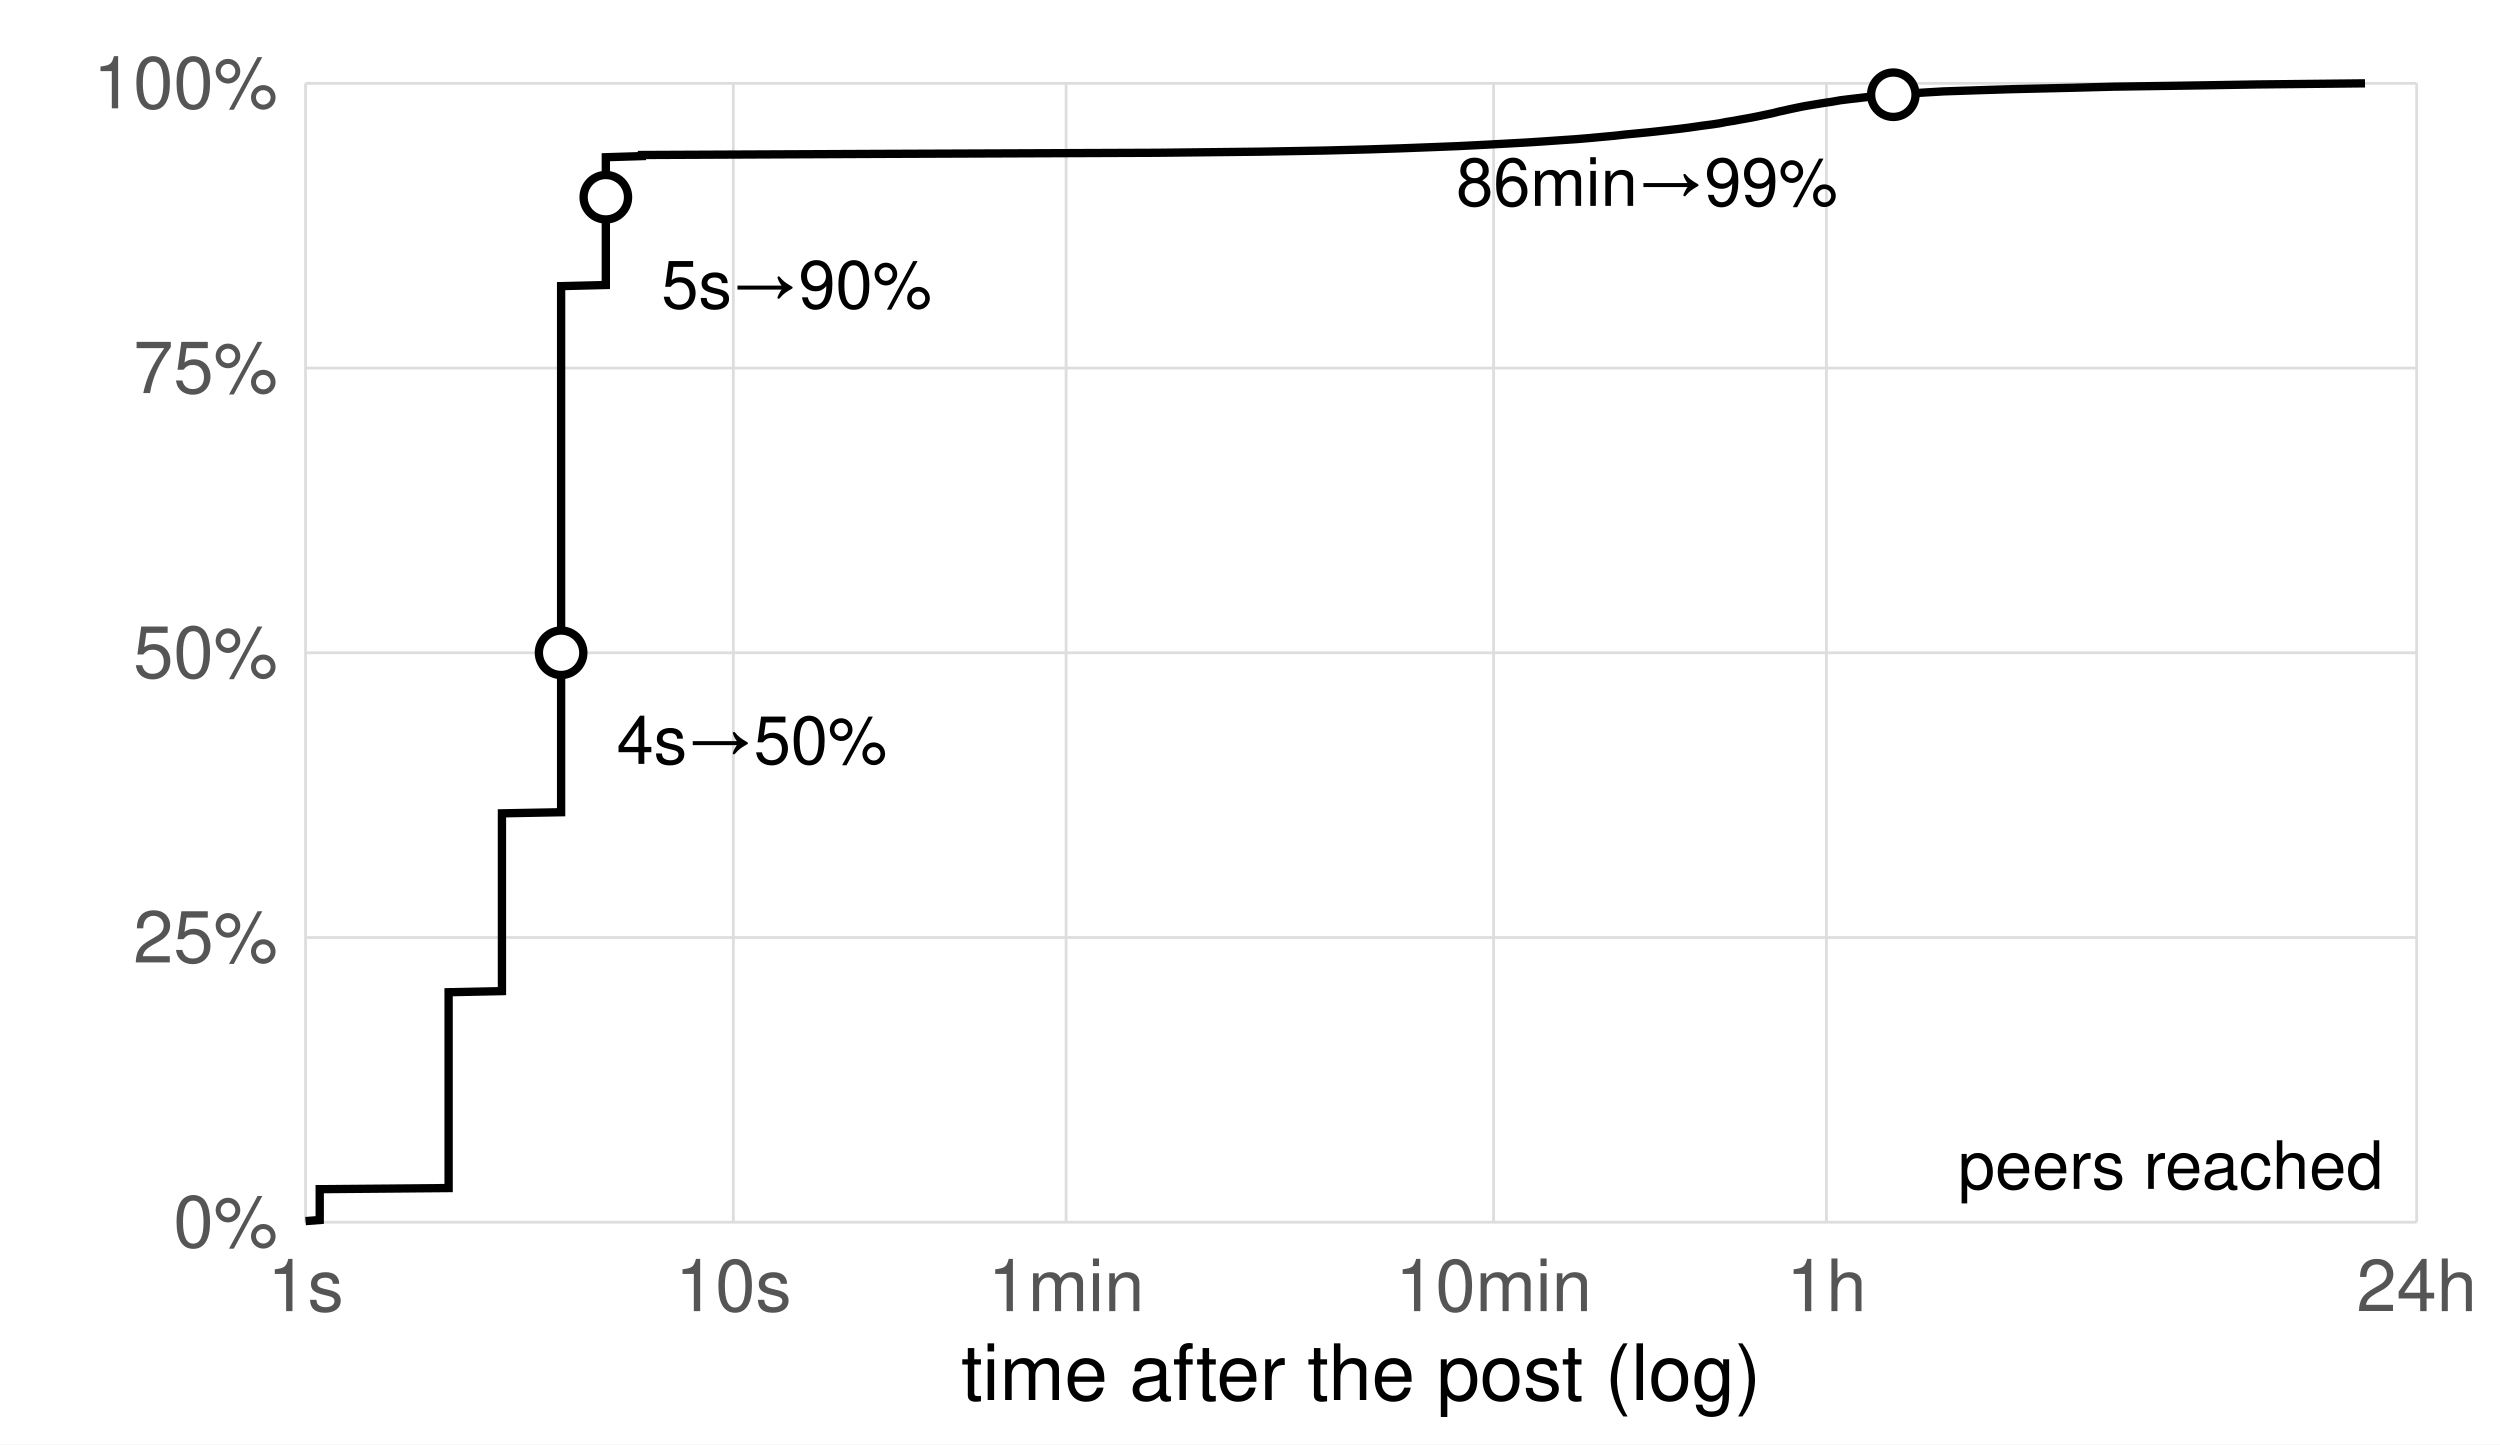
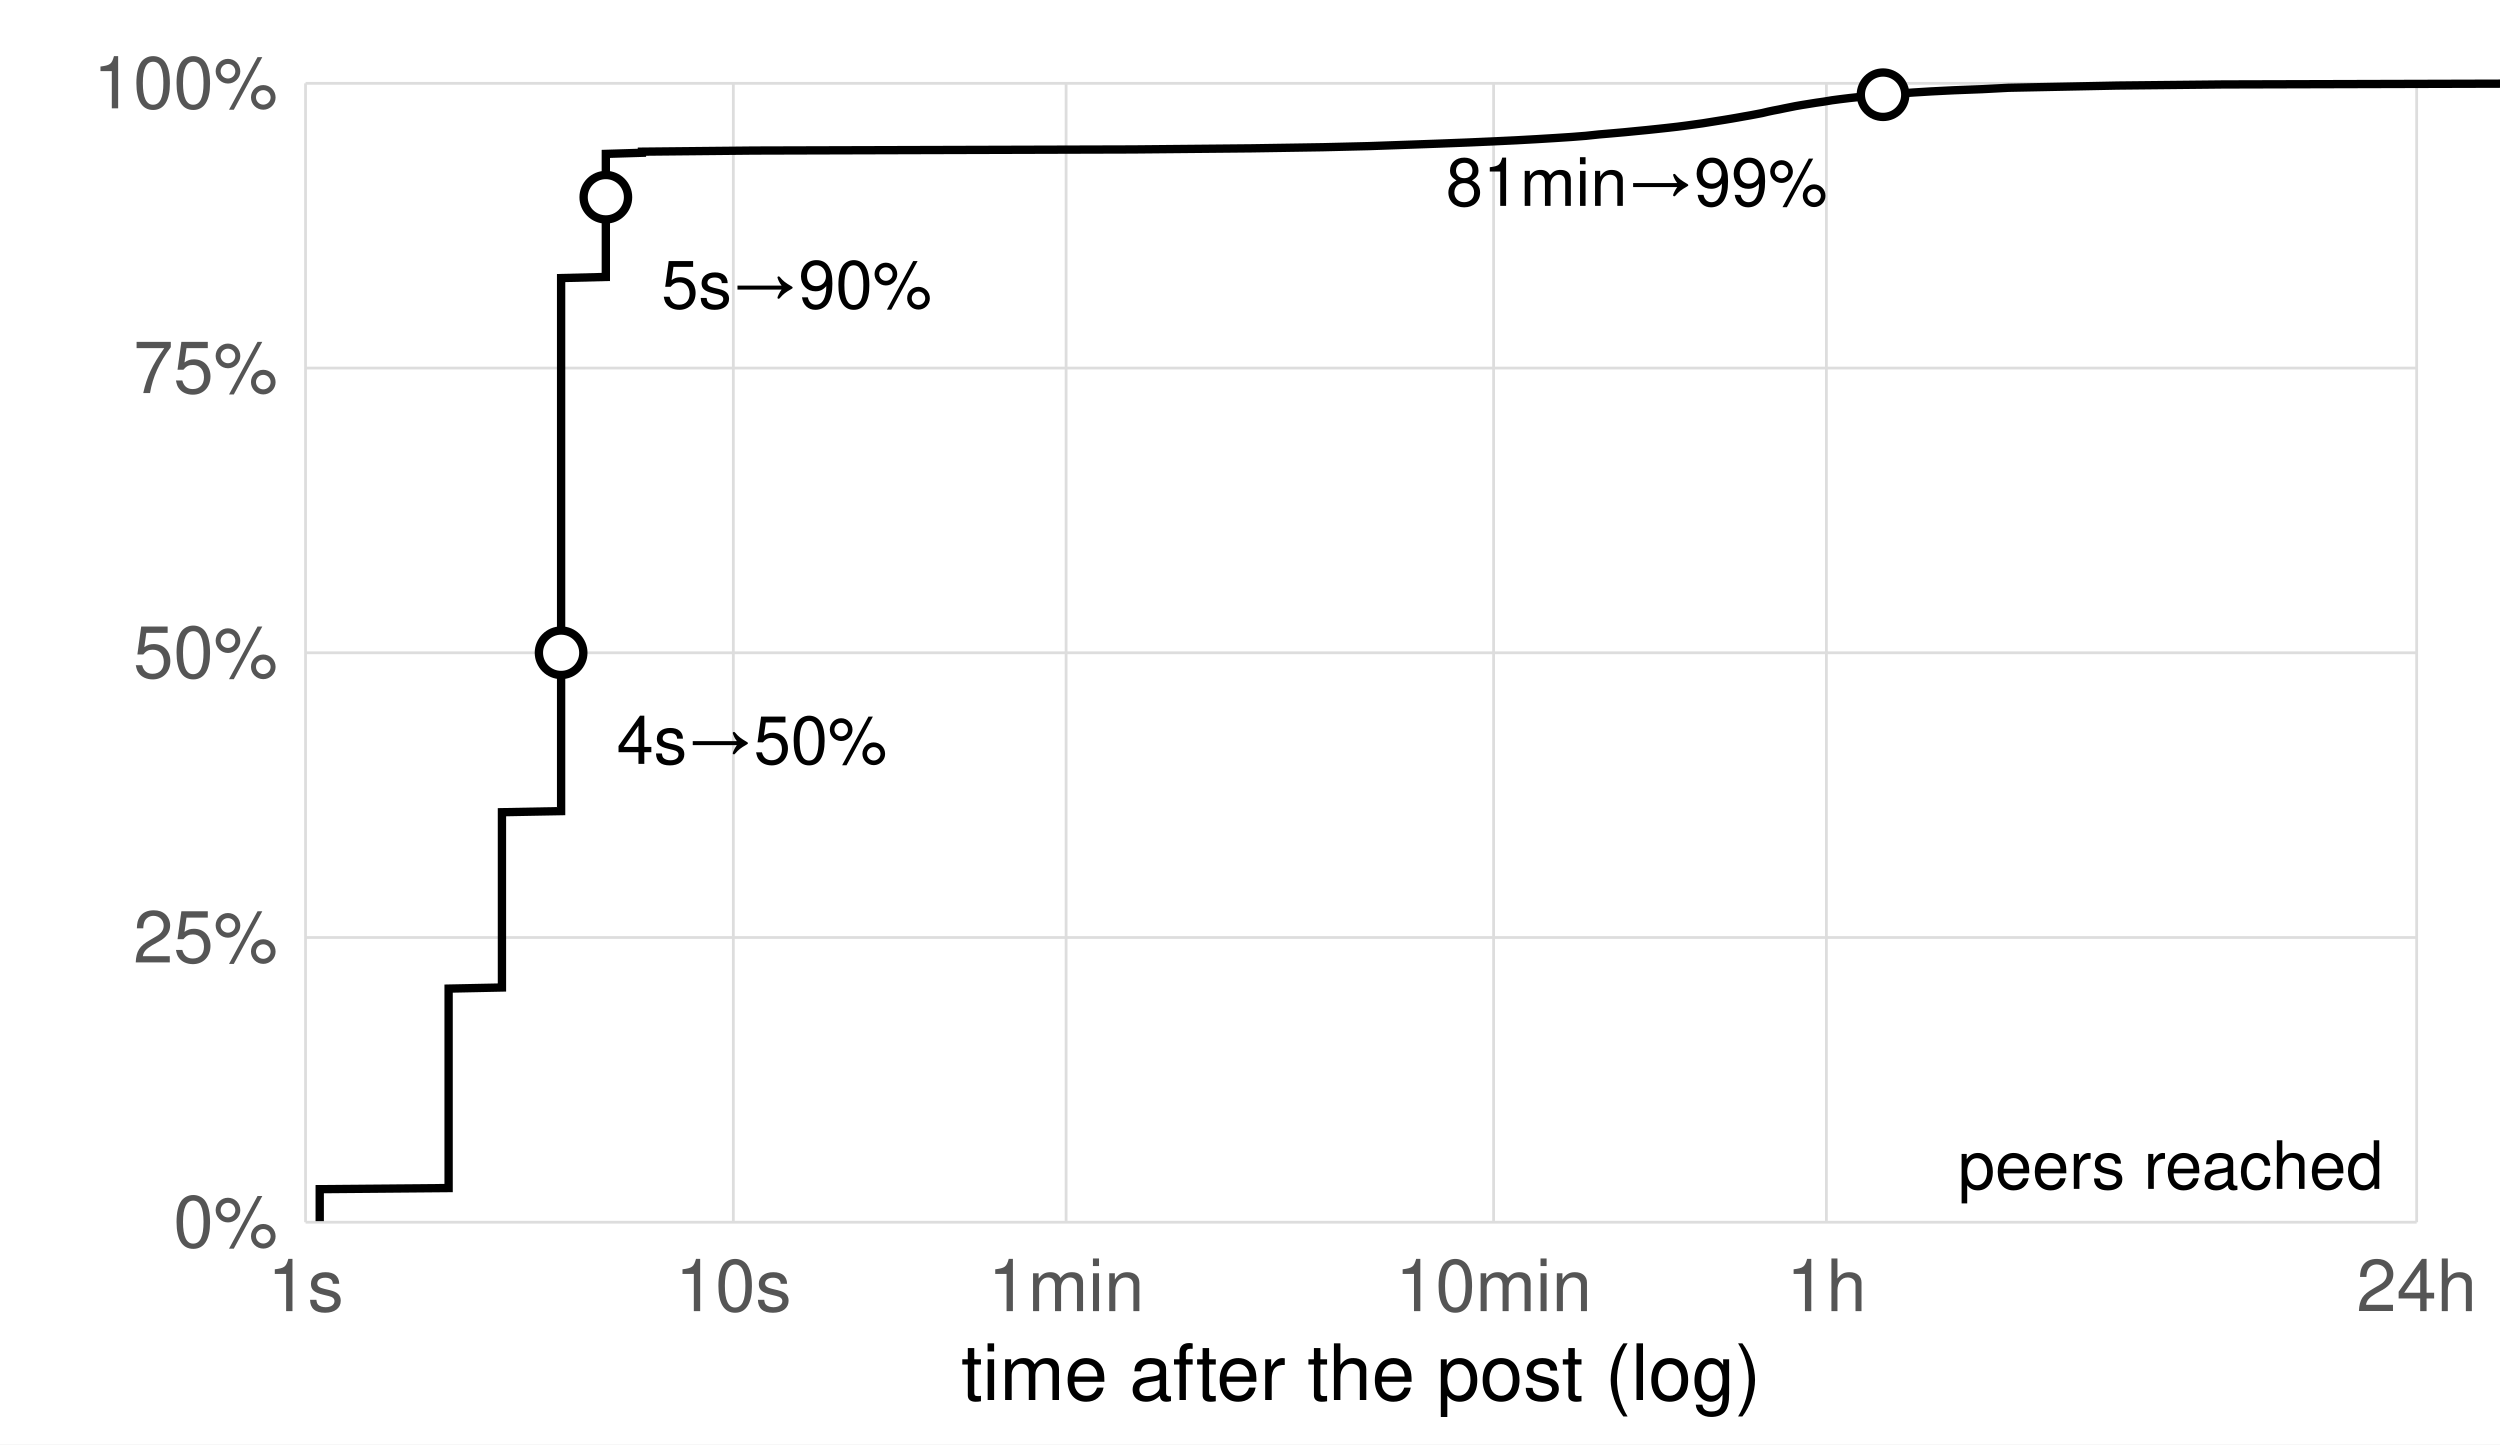
<svg xmlns="http://www.w3.org/2000/svg" width="900" height="520" viewBox="0 0 900 520">
  <rect width="900" height="520" fill="#ffffff" />
  <line x1="110" x2="870" y1="440.0" y2="440.0" stroke="#dddddd" />
  <text x="100.0" y="449.0" font-family="Helvetica, Arial, sans-serif" font-size="26" text-anchor="end" fill="#555555">0%</text>
  <line x1="110" x2="870" y1="337.5" y2="337.5" stroke="#dddddd" />
  <text x="100.0" y="346.5" font-family="Helvetica, Arial, sans-serif" font-size="26" text-anchor="end" fill="#555555">25%</text>
  <line x1="110" x2="870" y1="235.0" y2="235.0" stroke="#dddddd" />
  <text x="100.0" y="244.0" font-family="Helvetica, Arial, sans-serif" font-size="26" text-anchor="end" fill="#555555">50%</text>
  <line x1="110" x2="870" y1="132.5" y2="132.5" stroke="#dddddd" />
  <text x="100.0" y="141.5" font-family="Helvetica, Arial, sans-serif" font-size="26" text-anchor="end" fill="#555555">75%</text>
  <line x1="110" x2="870" y1="30.0" y2="30.0" stroke="#dddddd" />
  <text x="100.0" y="39.0" font-family="Helvetica, Arial, sans-serif" font-size="26" text-anchor="end" fill="#555555">100%</text>
  <line y1="30" y2="440" x1="110.0" x2="110.0" stroke="#dddddd" />
  <text x="110.0" y="472.0" font-family="Helvetica, Arial, sans-serif" font-size="26" text-anchor="middle" fill="#555555">1s</text>
  <line y1="30" y2="440" x1="264.0" x2="264.0" stroke="#dddddd" />
  <text x="264.0" y="472.0" font-family="Helvetica, Arial, sans-serif" font-size="26" text-anchor="middle" fill="#555555">10s</text>
  <line y1="30" y2="440" x1="383.8" x2="383.8" stroke="#dddddd" />
  <text x="383.8" y="472.0" font-family="Helvetica, Arial, sans-serif" font-size="26" text-anchor="middle" fill="#555555">1min</text>
  <line y1="30" y2="440" x1="537.7" x2="537.7" stroke="#dddddd" />
  <text x="537.7" y="472.0" font-family="Helvetica, Arial, sans-serif" font-size="26" text-anchor="middle" fill="#555555">10min</text>
  <line y1="30" y2="440" x1="657.5" x2="657.5" stroke="#dddddd" />
  <text x="657.5" y="472.0" font-family="Helvetica, Arial, sans-serif" font-size="26" text-anchor="middle" fill="#555555">1h</text>
  <line y1="30" y2="440" x1="870.0" x2="870.0" stroke="#dddddd" />
  <text x="870.0" y="472.0" font-family="Helvetica, Arial, sans-serif" font-size="26" text-anchor="middle" fill="#555555">24h</text>
  <text x="490.0" y="504.0" font-family="Helvetica, Arial, sans-serif" font-size="28" text-anchor="middle" fill="#000000">time after the post (log)</text>
  <text x="858.0" y="428.0" font-family="Helvetica, Arial, sans-serif" font-size="24" text-anchor="end" fill="#000000">peers reached</text>
-   <polyline fill="none" stroke="#000000" stroke-width="3" points="110.0,439.6 115.1,439.2 115.1,438.8 115.1,438.4 115.1,437.9 115.1,437.5 115.1,437.1 115.1,436.7 115.1,436.3 115.1,435.9 115.1,435.5 115.1,435.1 115.1,434.7 115.1,434.3 115.1,433.9 115.1,433.4 115.1,433.0 115.1,432.6 115.1,432.2 115.1,431.8 115.1,431.4 115.1,431.0 115.1,430.6 115.1,430.2 115.1,429.8 115.1,429.3 115.1,428.9 115.1,428.5 115.1,428.1 161.5,427.7 161.5,427.3 161.5,426.9 161.5,426.5 161.5,426.1 161.5,425.6 161.5,425.2 161.5,424.8 161.5,424.4 161.5,424.0 161.5,423.6 161.5,423.2 161.5,422.8 161.5,422.4 161.5,422.0 161.5,421.6 161.5,421.1 161.5,420.7 161.5,420.3 161.5,419.9 161.5,419.5 161.5,419.1 161.5,418.7 161.5,418.3 161.5,417.9 161.5,417.4 161.5,417.0 161.5,416.6 161.5,416.2 161.5,415.8 161.5,415.4 161.5,415.0 161.5,414.6 161.5,414.2 161.5,413.8 161.5,413.4 161.5,412.9 161.5,412.5 161.5,412.1 161.5,411.7 161.5,411.3 161.5,410.9 161.5,410.5 161.5,410.1 161.5,409.7 161.5,409.2 161.5,408.8 161.5,408.4 161.5,408.0 161.5,407.6 161.5,407.2 161.5,406.8 161.5,406.4 161.5,406.0 161.5,405.6 161.5,405.1 161.5,404.7 161.5,404.3 161.5,403.9 161.5,403.5 161.5,403.1 161.5,402.7 161.5,402.3 161.5,401.9 161.5,401.5 161.5,401.1 161.5,400.6 161.5,400.2 161.5,399.8 161.5,399.4 161.5,399.0 161.5,398.6 161.5,398.2 161.5,397.8 161.5,397.4 161.5,396.9 161.5,396.5 161.5,396.1 161.5,395.7 161.5,395.3 161.5,394.9 161.5,394.5 161.5,394.1 161.5,393.7 161.5,393.3 161.5,392.9 161.5,392.4 161.5,392.0 161.5,391.6 161.5,391.2 161.5,390.8 161.5,390.4 161.5,390.0 161.5,389.6 161.5,389.2 161.5,388.8 161.5,388.3 161.5,387.9 161.5,387.5 161.5,387.1 161.5,386.7 161.5,386.3 161.5,385.9 161.5,385.5 161.5,385.1 161.5,384.6 161.5,384.2 161.5,383.8 161.5,383.4 161.5,383.0 161.5,382.6 161.5,382.2 161.5,381.8 161.5,381.4 161.5,381.0 161.5,380.6 161.5,380.1 161.5,379.7 161.5,379.3 161.5,378.9 161.5,378.5 161.5,378.1 161.5,377.7 161.5,377.3 161.5,376.9 161.5,376.4 161.5,376.0 161.5,375.6 161.5,375.2 161.5,374.8 161.5,374.4 161.5,374.0 161.5,373.6 161.5,373.2 161.5,372.8 161.5,372.4 161.5,371.9 161.5,371.5 161.5,371.1 161.5,370.7 161.5,370.3 161.5,369.9 161.5,369.5 161.5,369.1 161.5,368.7 161.5,368.2 161.5,367.8 161.5,367.4 161.5,367.0 161.5,366.6 161.5,366.2 161.5,365.8 161.5,365.4 161.5,365.0 161.5,364.6 161.5,364.1 161.5,363.7 161.5,363.3 161.5,362.9 161.5,362.5 161.5,362.1 161.5,361.7 161.5,361.3 161.5,360.9 161.5,360.5 161.5,360.1 161.5,359.6 161.5,359.2 161.5,358.8 161.5,358.4 161.5,358.0 161.5,357.6 161.5,357.2 180.7,356.8 180.7,356.4 180.7,355.9 180.7,355.5 180.7,355.1 180.7,354.7 180.7,354.3 180.7,353.9 180.7,353.5 180.7,353.1 180.7,352.7 180.7,352.3 180.7,351.9 180.7,351.4 180.7,351.0 180.7,350.6 180.7,350.2 180.7,349.8 180.7,349.4 180.7,349.0 180.7,348.6 180.7,348.2 180.7,347.8 180.7,347.3 180.7,346.9 180.7,346.5 180.7,346.1 180.7,345.7 180.7,345.3 180.7,344.9 180.7,344.5 180.7,344.1 180.7,343.6 180.7,343.2 180.7,342.8 180.7,342.4 180.7,342.0 180.7,341.6 180.7,341.2 180.7,340.8 180.7,340.4 180.7,340.0 180.7,339.6 180.7,339.1 180.7,338.7 180.7,338.3 180.7,337.9 180.7,337.5 180.7,337.1 180.7,336.7 180.7,336.3 180.7,335.9 180.7,335.4 180.7,335.0 180.7,334.6 180.7,334.2 180.7,333.8 180.7,333.4 180.7,333.0 180.7,332.6 180.7,332.2 180.7,331.8 180.7,331.4 180.7,330.9 180.7,330.5 180.7,330.1 180.7,329.7 180.7,329.3 180.7,328.9 180.7,328.5 180.7,328.1 180.7,327.7 180.7,327.2 180.7,326.8 180.7,326.4 180.7,326.0 180.7,325.6 180.7,325.2 180.7,324.8 180.7,324.4 180.7,324.0 180.7,323.6 180.7,323.1 180.7,322.7 180.7,322.3 180.7,321.9 180.7,321.5 180.7,321.1 180.7,320.7 180.7,320.3 180.7,319.9 180.7,319.5 180.7,319.1 180.7,318.6 180.7,318.2 180.7,317.8 180.7,317.4 180.7,317.0 180.7,316.6 180.7,316.2 180.7,315.8 180.7,315.4 180.7,314.9 180.7,314.5 180.7,314.1 180.7,313.7 180.7,313.3 180.7,312.9 180.7,312.5 180.7,312.1 180.7,311.7 180.7,311.3 180.7,310.9 180.7,310.4 180.7,310.0 180.7,309.6 180.7,309.2 180.7,308.8 180.7,308.4 180.7,308.0 180.7,307.6 180.7,307.2 180.7,306.8 180.7,306.3 180.7,305.9 180.7,305.5 180.7,305.1 180.7,304.7 180.7,304.3 180.7,303.9 180.7,303.5 180.7,303.1 180.7,302.6 180.7,302.2 180.7,301.8 180.7,301.4 180.7,301.0 180.7,300.6 180.7,300.2 180.7,299.8 180.7,299.4 180.7,299.0 180.7,298.6 180.7,298.1 180.7,297.7 180.7,297.3 180.7,296.9 180.7,296.5 180.7,296.1 180.7,295.7 180.7,295.3 180.7,294.9 180.7,294.5 180.7,294.0 180.7,293.6 180.7,293.2 180.7,292.8 202.0,292.4 202.0,292.0 202.0,291.6 202.0,291.2 202.0,290.8 202.0,290.4 202.0,289.9 202.0,289.5 202.0,289.1 202.0,288.7 202.0,288.3 202.0,287.9 202.0,287.5 202.0,287.1 202.0,286.7 202.0,286.2 202.0,285.8 202.0,285.4 202.0,285.0 202.0,284.6 202.0,284.2 202.0,283.8 202.0,283.4 202.0,283.0 202.0,282.6 202.0,282.1 202.0,281.7 202.0,281.3 202.0,280.9 202.0,280.5 202.0,280.1 202.0,279.7 202.0,279.3 202.0,278.9 202.0,278.5 202.0,278.0 202.0,277.6 202.0,277.2 202.0,276.8 202.0,276.4 202.0,276.0 202.0,275.6 202.0,275.2 202.0,274.8 202.0,274.4 202.0,273.9 202.0,273.5 202.0,273.1 202.0,272.7 202.0,272.3 202.0,271.9 202.0,271.5 202.0,271.1 202.0,270.7 202.0,270.3 202.0,269.9 202.0,269.4 202.0,269.0 202.0,268.6 202.0,268.2 202.0,267.8 202.0,267.4 202.0,267.0 202.0,266.6 202.0,266.2 202.0,265.8 202.0,265.3 202.0,264.9 202.0,264.5 202.0,264.1 202.0,263.7 202.0,263.3 202.0,262.9 202.0,262.5 202.0,262.1 202.0,261.6 202.0,261.2 202.0,260.8 202.0,260.4 202.0,260.0 202.0,259.6 202.0,259.2 202.0,258.8 202.0,258.4 202.0,258.0 202.0,257.6 202.0,257.1 202.0,256.7 202.0,256.3 202.0,255.9 202.0,255.5 202.0,255.1 202.0,254.7 202.0,254.3 202.0,253.9 202.0,253.4 202.0,253.0 202.0,252.6 202.0,252.2 202.0,251.8 202.0,251.4 202.0,251.0 202.0,250.6 202.0,250.2 202.0,249.8 202.0,249.3 202.0,248.9 202.0,248.5 202.0,248.1 202.0,247.7 202.0,247.3 202.0,246.9 202.0,246.5 202.0,246.1 202.0,245.7 202.0,245.2 202.0,244.8 202.0,244.4 202.0,244.0 202.0,243.6 202.0,243.2 202.0,242.8 202.0,242.4 202.0,242.0 202.0,241.6 202.0,241.2 202.0,240.7 202.0,240.3 202.0,239.9 202.0,239.5 202.0,239.1 202.0,238.7 202.0,238.3 202.0,237.9 202.0,237.5 202.0,237.1 202.0,236.6 202.0,236.2 202.0,235.8 202.0,235.4 202.0,235.0 202.0,234.6 202.0,234.2 202.0,233.8 202.0,233.4 202.0,232.9 202.0,232.5 202.0,232.1 202.0,231.7 202.0,231.3 202.0,230.9 202.0,230.5 202.0,230.1 202.0,229.7 202.0,229.3 202.0,228.8 202.0,228.4 202.0,228.0 202.0,227.6 202.0,227.2 202.0,226.8 202.0,226.4 202.0,226.0 202.0,225.6 202.0,225.2 202.0,224.8 202.0,224.3 202.0,223.9 202.0,223.5 202.0,223.1 202.0,222.7 202.0,222.3 202.0,221.9 202.0,221.5 202.0,221.1 202.0,220.6 202.0,220.2 202.0,219.8 202.0,219.4 202.0,219.0 202.0,218.6 202.0,218.2 202.0,217.8 202.0,217.4 202.0,217.0 202.0,216.5 202.0,216.1 202.0,215.7 202.0,215.3 202.0,214.9 202.0,214.5 202.0,214.1 202.0,213.7 202.0,213.3 202.0,212.9 202.0,212.4 202.0,212.0 202.0,211.6 202.0,211.2 202.0,210.8 202.0,210.4 202.0,210.0 202.0,209.6 202.0,209.2 202.0,208.8 202.0,208.4 202.0,207.9 202.0,207.5 202.0,207.1 202.0,206.7 202.0,206.3 202.0,205.9 202.0,205.5 202.0,205.1 202.0,204.7 202.0,204.3 202.0,203.8 202.0,203.4 202.0,203.0 202.0,202.6 202.0,202.2 202.0,201.8 202.0,201.4 202.0,201.0 202.0,200.6 202.0,200.2 202.0,199.7 202.0,199.3 202.0,198.9 202.0,198.5 202.0,198.1 202.0,197.7 202.0,197.3 202.0,196.9 202.0,196.5 202.0,196.1 202.0,195.6 202.0,195.2 202.0,194.8 202.0,194.4 202.0,194.0 202.0,193.6 202.0,193.2 202.0,192.8 202.0,192.4 202.0,192.0 202.0,191.5 202.0,191.1 202.0,190.7 202.0,190.3 202.0,189.9 202.0,189.5 202.0,189.1 202.0,188.7 202.0,188.3 202.0,187.8 202.0,187.4 202.0,187.0 202.0,186.6 202.0,186.2 202.0,185.8 202.0,185.4 202.0,185.0 202.0,184.6 202.0,184.2 202.0,183.8 202.0,183.3 202.0,182.9 202.0,182.5 202.0,182.1 202.0,181.7 202.0,181.3 202.0,180.9 202.0,180.5 202.0,180.1 202.0,179.6 202.0,179.2 202.0,178.8 202.0,178.4 202.0,178.0 202.0,177.6 202.0,177.2 202.0,176.8 202.0,176.4 202.0,176.0 202.0,175.6 202.0,175.1 202.0,174.7 202.0,174.3 202.0,173.9 202.0,173.5 202.0,173.1 202.0,172.7 202.0,172.3 202.0,171.9 202.0,171.4 202.0,171.0 202.0,170.6 202.0,170.2 202.0,169.8 202.0,169.4 202.0,169.0 202.0,168.6 202.0,168.2 202.0,167.8 202.0,167.3 202.0,166.9 202.0,166.5 202.0,166.1 202.0,165.7 202.0,165.3 202.0,164.9 202.0,164.5 202.0,164.1 202.0,163.7 202.0,163.2 202.0,162.8 202.0,162.4 202.0,162.0 202.0,161.6 202.0,161.2 202.0,160.8 202.0,160.4 202.0,160.0 202.0,159.6 202.0,159.1 202.0,158.7 202.0,158.3 202.0,157.9 202.0,157.5 202.0,157.1 202.0,156.7 202.0,156.3 202.0,155.9 202.0,155.5 202.0,155.1 202.0,154.6 202.0,154.2 202.0,153.8 202.0,153.4 202.0,153.0 202.0,152.6 202.0,152.2 202.0,151.8 202.0,151.4 202.0,150.9 202.0,150.5 202.0,150.1 202.0,149.7 202.0,149.3 202.0,148.9 202.0,148.5 202.0,148.1 202.0,147.7 202.0,147.3 202.0,146.9 202.0,146.4 202.0,146.0 202.0,145.6 202.0,145.2 202.0,144.8 202.0,144.4 202.0,144.0 202.0,143.6 202.0,143.2 202.0,142.8 202.0,142.3 202.0,141.9 202.0,141.5 202.0,141.1 202.0,140.7 202.0,140.3 202.0,139.9 202.0,139.5 202.0,139.1 202.0,138.6 202.0,138.2 202.0,137.8 202.0,137.4 202.0,137.0 202.0,136.6 202.0,136.2 202.0,135.8 202.0,135.4 202.0,135.0 202.0,134.6 202.0,134.1 202.0,133.7 202.0,133.3 202.0,132.9 202.0,132.5 202.0,132.1 202.0,131.7 202.0,131.3 202.0,130.9 202.0,130.4 202.0,130.0 202.0,129.6 202.0,129.2 202.0,128.8 202.0,128.4 202.0,128.0 202.0,127.6 202.0,127.2 202.0,126.8 202.0,126.4 202.0,125.9 202.0,125.5 202.0,125.1 202.0,124.7 202.0,124.3 202.0,123.9 202.0,123.5 202.0,123.1 202.0,122.7 202.0,122.2 202.0,121.8 202.0,121.4 202.0,121.0 202.0,120.6 202.0,120.2 202.0,119.8 202.0,119.4 202.0,119.0 202.0,118.6 202.0,118.1 202.0,117.7 202.0,117.3 202.0,116.9 202.0,116.5 202.0,116.1 202.0,115.7 202.0,115.3 202.0,114.9 202.0,114.5 202.0,114.1 202.0,113.6 202.0,113.2 202.0,112.8 202.0,112.4 202.0,112.0 202.0,111.6 202.0,111.2 202.0,110.8 202.0,110.4 202.0,109.9 202.0,109.5 202.0,109.1 202.0,108.7 202.0,108.3 202.0,107.9 202.0,107.5 202.0,107.1 202.0,106.7 202.0,106.3 202.0,105.9 202.0,105.4 202.0,105.0 202.0,104.6 202.0,104.2 202.0,103.8 202.0,103.4 202.0,103.0 218.1,102.6 218.1,102.2 218.1,101.8 218.1,101.3 218.1,100.9 218.1,100.5 218.1,100.1 218.1,99.7 218.1,99.3 218.1,98.9 218.1,98.5 218.1,98.1 218.1,97.7 218.1,97.2 218.1,96.8 218.1,96.4 218.1,96.0 218.1,95.6 218.1,95.2 218.1,94.8 218.1,94.4 218.1,94.0 218.1,93.6 218.1,93.1 218.1,92.7 218.1,92.3 218.1,91.9 218.1,91.5 218.1,91.1 218.1,90.7 218.1,90.3 218.1,89.9 218.1,89.4 218.1,89.0 218.1,88.6 218.1,88.2 218.1,87.8 218.1,87.4 218.1,87.0 218.1,86.6 218.1,86.2 218.1,85.8 218.1,85.4 218.1,84.9 218.1,84.5 218.1,84.1 218.1,83.7 218.1,83.3 218.1,82.9 218.1,82.5 218.1,82.1 218.1,81.7 218.1,81.2 218.1,80.8 218.1,80.4 218.1,80.0 218.1,79.6 218.1,79.2 218.1,78.8 218.1,78.4 218.1,78.0 218.1,77.6 218.1,77.1 218.1,76.7 218.1,76.3 218.1,75.9 218.1,75.5 218.1,75.1 218.1,74.7 218.1,74.3 218.1,73.9 218.1,73.5 218.1,73.1 218.1,72.6 218.1,72.2 218.1,71.8 218.1,71.4 218.1,71.0 218.1,70.6 218.1,70.2 218.1,69.8 218.1,69.4 218.1,68.9 218.1,68.5 218.1,68.1 218.1,67.7 218.1,67.3 218.1,66.9 218.1,66.5 218.1,66.1 218.1,65.7 218.1,65.3 218.1,64.8 218.1,64.4 218.1,64.0 218.1,63.6 218.1,63.2 218.1,62.8 218.1,62.4 218.1,62.0 218.1,61.6 218.1,61.2 218.1,60.8 218.1,60.3 218.1,59.9 218.1,59.5 218.1,59.1 218.1,58.7 218.1,58.3 218.1,57.9 218.1,57.5 218.1,57.1 218.1,56.6 231.1,56.2 231.1,55.8 316.6,55.4 416.5,55.0 453.8,54.6 476.7,54.2 492.1,53.8 504.3,53.4 514.8,53.0 525.0,52.6 534.9,52.1 542.3,51.7 549.6,51.3 555.8,50.9 561.5,50.5 567.4,50.1 572.2,49.7 576.5,49.3 580.9,48.9 585.3,48.4 589.6,48.0 593.7,47.6 597.4,47.2 600.9,46.8 604.4,46.4 607.6,46.0 610.4,45.6 613.2,45.2 616.3,44.8 619.0,44.4 621.5,43.9 624.1,43.5 626.2,43.1 628.5,42.7 630.7,42.3 632.7,41.9 634.6,41.5 636.5,41.1 638.4,40.7 640.3,40.2 642.2,39.8 643.9,39.4 645.8,39.0 647.7,38.6 649.7,38.2 652.1,37.8 654.5,37.4 657.0,37.0 659.7,36.6 662.5,36.1 665.7,35.7 669.2,35.3 672.5,34.9 676.6,34.5 681.6,34.1 686.9,33.7 692.9,33.3 699.7,32.9 711.7,32.5 724.4,32.1 745.9,31.6 760.9,31.2 788.5,30.8 812.6,30.4 851.4,30.0 851.4,30.0" />
+   <polyline fill="none" stroke="#000000" stroke-width="3" points="115.1,439.6 115.1,439.2 115.1,438.8 115.1,438.4 115.1,437.9 115.1,437.5 115.1,437.1 115.1,436.7 115.1,436.3 115.1,435.9 115.1,435.5 115.1,435.1 115.1,434.7 115.1,434.3 115.1,433.9 115.1,433.4 115.1,433.0 115.1,432.6 115.1,432.2 115.1,431.8 115.1,431.4 115.1,431.0 115.1,430.6 115.1,430.2 115.1,429.8 115.1,429.3 115.1,428.9 115.1,428.5 115.1,428.1 161.5,427.7 161.5,427.3 161.5,426.9 161.5,426.5 161.5,426.1 161.5,425.6 161.5,425.2 161.5,424.8 161.5,424.4 161.5,424.0 161.5,423.6 161.5,423.2 161.5,422.8 161.5,422.4 161.5,422.0 161.5,421.6 161.5,421.1 161.5,420.7 161.5,420.3 161.5,419.9 161.5,419.5 161.5,419.1 161.5,418.7 161.5,418.3 161.5,417.9 161.5,417.4 161.5,417.0 161.5,416.6 161.5,416.2 161.5,415.8 161.5,415.4 161.5,415.0 161.5,414.6 161.5,414.2 161.5,413.8 161.5,413.4 161.5,412.9 161.5,412.5 161.5,412.1 161.5,411.7 161.5,411.3 161.5,410.9 161.5,410.5 161.5,410.1 161.5,409.7 161.5,409.2 161.5,408.8 161.5,408.4 161.5,408.0 161.5,407.6 161.5,407.2 161.5,406.8 161.5,406.4 161.5,406.0 161.5,405.6 161.5,405.1 161.5,404.7 161.5,404.3 161.5,403.9 161.5,403.5 161.5,403.1 161.5,402.7 161.5,402.3 161.5,401.9 161.5,401.5 161.5,401.1 161.5,400.6 161.5,400.2 161.5,399.8 161.5,399.4 161.5,399.0 161.5,398.6 161.5,398.2 161.5,397.8 161.5,397.4 161.5,396.9 161.5,396.5 161.5,396.1 161.5,395.7 161.5,395.3 161.5,394.9 161.5,394.5 161.5,394.1 161.5,393.7 161.5,393.3 161.5,392.9 161.5,392.4 161.5,392.0 161.5,391.6 161.5,391.2 161.5,390.8 161.5,390.4 161.5,390.0 161.5,389.6 161.5,389.2 161.5,388.8 161.5,388.3 161.5,387.9 161.5,387.5 161.5,387.1 161.5,386.7 161.5,386.3 161.5,385.9 161.5,385.5 161.5,385.1 161.5,384.6 161.5,384.2 161.5,383.8 161.5,383.4 161.5,383.0 161.5,382.6 161.5,382.2 161.5,381.8 161.5,381.4 161.5,381.0 161.5,380.6 161.5,380.1 161.5,379.7 161.5,379.3 161.5,378.9 161.5,378.5 161.5,378.1 161.5,377.7 161.5,377.3 161.5,376.9 161.5,376.4 161.5,376.0 161.5,375.6 161.5,375.2 161.5,374.8 161.5,374.4 161.5,374.0 161.5,373.6 161.5,373.2 161.5,372.8 161.5,372.4 161.5,371.9 161.5,371.5 161.5,371.1 161.5,370.7 161.5,370.3 161.5,369.9 161.5,369.5 161.5,369.1 161.5,368.7 161.5,368.2 161.5,367.8 161.5,367.4 161.5,367.0 161.5,366.6 161.5,366.2 161.5,365.8 161.5,365.4 161.5,365.0 161.5,364.6 161.5,364.1 161.5,363.7 161.5,363.3 161.5,362.9 161.5,362.5 161.5,362.1 161.5,361.7 161.5,361.3 161.5,360.9 161.5,360.5 161.5,360.1 161.5,359.6 161.5,359.2 161.5,358.8 161.5,358.4 161.5,358.0 161.5,357.6 161.5,357.2 161.5,356.8 161.5,356.4 161.5,355.9 180.7,355.5 180.7,355.1 180.7,354.7 180.7,354.3 180.7,353.9 180.7,353.5 180.7,353.1 180.7,352.7 180.7,352.3 180.7,351.9 180.7,351.4 180.7,351.0 180.7,350.6 180.7,350.2 180.7,349.8 180.7,349.4 180.7,349.0 180.7,348.6 180.7,348.2 180.7,347.8 180.7,347.3 180.7,346.9 180.7,346.5 180.7,346.1 180.7,345.7 180.7,345.3 180.7,344.9 180.7,344.5 180.7,344.1 180.7,343.6 180.7,343.2 180.7,342.8 180.7,342.4 180.7,342.0 180.7,341.6 180.7,341.2 180.7,340.8 180.7,340.4 180.7,340.0 180.7,339.6 180.7,339.1 180.7,338.7 180.7,338.3 180.7,337.9 180.7,337.5 180.7,337.1 180.7,336.7 180.7,336.3 180.7,335.9 180.7,335.4 180.7,335.0 180.7,334.6 180.7,334.2 180.7,333.8 180.7,333.4 180.7,333.0 180.7,332.6 180.7,332.2 180.7,331.8 180.7,331.4 180.7,330.9 180.7,330.5 180.7,330.1 180.7,329.7 180.7,329.3 180.7,328.9 180.7,328.5 180.7,328.1 180.7,327.7 180.7,327.2 180.7,326.8 180.7,326.4 180.7,326.0 180.7,325.6 180.7,325.2 180.7,324.8 180.7,324.4 180.7,324.0 180.7,323.6 180.7,323.1 180.7,322.7 180.7,322.3 180.7,321.9 180.7,321.5 180.7,321.1 180.7,320.7 180.7,320.3 180.7,319.9 180.7,319.5 180.7,319.1 180.7,318.6 180.7,318.2 180.7,317.8 180.7,317.4 180.7,317.0 180.7,316.6 180.7,316.2 180.7,315.8 180.7,315.4 180.7,314.9 180.7,314.5 180.7,314.1 180.7,313.7 180.7,313.3 180.7,312.9 180.7,312.5 180.7,312.1 180.7,311.7 180.7,311.3 180.7,310.9 180.7,310.4 180.7,310.0 180.7,309.6 180.7,309.2 180.7,308.8 180.7,308.4 180.7,308.0 180.7,307.6 180.7,307.2 180.7,306.8 180.7,306.3 180.7,305.9 180.7,305.5 180.7,305.1 180.7,304.7 180.7,304.3 180.7,303.9 180.7,303.5 180.7,303.1 180.7,302.6 180.7,302.2 180.7,301.8 180.7,301.4 180.7,301.0 180.7,300.6 180.7,300.2 180.7,299.8 180.7,299.4 180.7,299.0 180.7,298.6 180.7,298.1 180.7,297.7 180.7,297.3 180.7,296.9 180.7,296.5 180.7,296.1 180.7,295.7 180.7,295.3 180.7,294.9 180.7,294.5 180.7,294.0 180.7,293.6 180.7,293.2 180.7,292.8 180.7,292.4 202.0,292.0 202.0,291.6 202.0,291.2 202.0,290.8 202.0,290.4 202.0,289.9 202.0,289.5 202.0,289.1 202.0,288.7 202.0,288.3 202.0,287.9 202.0,287.5 202.0,287.1 202.0,286.7 202.0,286.2 202.0,285.8 202.0,285.4 202.0,285.0 202.0,284.6 202.0,284.2 202.0,283.8 202.0,283.4 202.0,283.0 202.0,282.6 202.0,282.1 202.0,281.7 202.0,281.3 202.0,280.9 202.0,280.5 202.0,280.1 202.0,279.7 202.0,279.3 202.0,278.9 202.0,278.5 202.0,278.0 202.0,277.6 202.0,277.2 202.0,276.8 202.0,276.4 202.0,276.0 202.0,275.6 202.0,275.2 202.0,274.8 202.0,274.4 202.0,273.9 202.0,273.5 202.0,273.1 202.0,272.7 202.0,272.3 202.0,271.9 202.0,271.5 202.0,271.1 202.0,270.7 202.0,270.3 202.0,269.9 202.0,269.4 202.0,269.0 202.0,268.6 202.0,268.2 202.0,267.8 202.0,267.4 202.0,267.0 202.0,266.6 202.0,266.2 202.0,265.8 202.0,265.3 202.0,264.9 202.0,264.5 202.0,264.1 202.0,263.7 202.0,263.3 202.0,262.9 202.0,262.5 202.0,262.1 202.0,261.6 202.0,261.2 202.0,260.8 202.0,260.4 202.0,260.0 202.0,259.6 202.0,259.2 202.0,258.8 202.0,258.4 202.0,258.0 202.0,257.6 202.0,257.1 202.0,256.7 202.0,256.3 202.0,255.9 202.0,255.5 202.0,255.1 202.0,254.7 202.0,254.3 202.0,253.9 202.0,253.4 202.0,253.0 202.0,252.6 202.0,252.2 202.0,251.8 202.0,251.4 202.0,251.0 202.0,250.6 202.0,250.2 202.0,249.8 202.0,249.3 202.0,248.9 202.0,248.5 202.0,248.1 202.0,247.7 202.0,247.3 202.0,246.9 202.0,246.5 202.0,246.1 202.0,245.7 202.0,245.2 202.0,244.8 202.0,244.4 202.0,244.0 202.0,243.6 202.0,243.2 202.0,242.8 202.0,242.4 202.0,242.0 202.0,241.6 202.0,241.2 202.0,240.7 202.0,240.3 202.0,239.9 202.0,239.5 202.0,239.1 202.0,238.7 202.0,238.3 202.0,237.9 202.0,237.5 202.0,237.1 202.0,236.6 202.0,236.2 202.0,235.8 202.0,235.4 202.0,235.0 202.0,234.6 202.0,234.2 202.0,233.8 202.0,233.4 202.0,232.9 202.0,232.5 202.0,232.1 202.0,231.7 202.0,231.3 202.0,230.9 202.0,230.5 202.0,230.1 202.0,229.7 202.0,229.3 202.0,228.8 202.0,228.4 202.0,228.0 202.0,227.6 202.0,227.2 202.0,226.8 202.0,226.4 202.0,226.0 202.0,225.6 202.0,225.2 202.0,224.8 202.0,224.3 202.0,223.9 202.0,223.5 202.0,223.1 202.0,222.7 202.0,222.3 202.0,221.9 202.0,221.5 202.0,221.1 202.0,220.6 202.0,220.2 202.0,219.8 202.0,219.4 202.0,219.0 202.0,218.6 202.0,218.2 202.0,217.8 202.0,217.4 202.0,217.0 202.0,216.5 202.0,216.1 202.0,215.7 202.0,215.3 202.0,214.9 202.0,214.5 202.0,214.1 202.0,213.7 202.0,213.3 202.0,212.9 202.0,212.4 202.0,212.0 202.0,211.6 202.0,211.2 202.0,210.8 202.0,210.4 202.0,210.0 202.0,209.6 202.0,209.2 202.0,208.8 202.0,208.4 202.0,207.9 202.0,207.5 202.0,207.1 202.0,206.7 202.0,206.3 202.0,205.9 202.0,205.5 202.0,205.1 202.0,204.7 202.0,204.3 202.0,203.8 202.0,203.4 202.0,203.0 202.0,202.6 202.0,202.2 202.0,201.8 202.0,201.4 202.0,201.0 202.0,200.6 202.0,200.2 202.0,199.7 202.0,199.3 202.0,198.9 202.0,198.5 202.0,198.1 202.0,197.7 202.0,197.3 202.0,196.9 202.0,196.5 202.0,196.1 202.0,195.6 202.0,195.2 202.0,194.8 202.0,194.4 202.0,194.0 202.0,193.6 202.0,193.2 202.0,192.8 202.0,192.4 202.0,192.0 202.0,191.5 202.0,191.1 202.0,190.7 202.0,190.3 202.0,189.9 202.0,189.5 202.0,189.1 202.0,188.7 202.0,188.3 202.0,187.8 202.0,187.4 202.0,187.0 202.0,186.6 202.0,186.2 202.0,185.8 202.0,185.4 202.0,185.0 202.0,184.6 202.0,184.2 202.0,183.8 202.0,183.3 202.0,182.9 202.0,182.5 202.0,182.1 202.0,181.7 202.0,181.3 202.0,180.9 202.0,180.5 202.0,180.1 202.0,179.6 202.0,179.2 202.0,178.8 202.0,178.4 202.0,178.0 202.0,177.6 202.0,177.2 202.0,176.8 202.0,176.4 202.0,176.0 202.0,175.6 202.0,175.1 202.0,174.7 202.0,174.3 202.0,173.9 202.0,173.5 202.0,173.1 202.0,172.7 202.0,172.3 202.0,171.9 202.0,171.4 202.0,171.0 202.0,170.6 202.0,170.2 202.0,169.8 202.0,169.4 202.0,169.0 202.0,168.6 202.0,168.2 202.0,167.8 202.0,167.3 202.0,166.9 202.0,166.5 202.0,166.1 202.0,165.7 202.0,165.3 202.0,164.9 202.0,164.5 202.0,164.1 202.0,163.7 202.0,163.2 202.0,162.8 202.0,162.4 202.0,162.0 202.0,161.6 202.0,161.2 202.0,160.8 202.0,160.4 202.0,160.0 202.0,159.6 202.0,159.1 202.0,158.7 202.0,158.3 202.0,157.9 202.0,157.5 202.0,157.1 202.0,156.7 202.0,156.3 202.0,155.9 202.0,155.5 202.0,155.1 202.0,154.6 202.0,154.2 202.0,153.8 202.0,153.4 202.0,153.0 202.0,152.6 202.0,152.2 202.0,151.8 202.0,151.4 202.0,150.9 202.0,150.5 202.0,150.1 202.0,149.7 202.0,149.3 202.0,148.9 202.0,148.5 202.0,148.1 202.0,147.7 202.0,147.3 202.0,146.9 202.0,146.4 202.0,146.0 202.0,145.6 202.0,145.2 202.0,144.8 202.0,144.4 202.0,144.0 202.0,143.6 202.0,143.2 202.0,142.8 202.0,142.3 202.0,141.9 202.0,141.5 202.0,141.1 202.0,140.7 202.0,140.3 202.0,139.9 202.0,139.5 202.0,139.1 202.0,138.6 202.0,138.2 202.0,137.8 202.0,137.4 202.0,137.0 202.0,136.6 202.0,136.2 202.0,135.8 202.0,135.4 202.0,135.0 202.0,134.6 202.0,134.1 202.0,133.7 202.0,133.3 202.0,132.9 202.0,132.5 202.0,132.1 202.0,131.7 202.0,131.3 202.0,130.9 202.0,130.4 202.0,130.0 202.0,129.6 202.0,129.2 202.0,128.8 202.0,128.4 202.0,128.0 202.0,127.6 202.0,127.2 202.0,126.8 202.0,126.4 202.0,125.9 202.0,125.5 202.0,125.1 202.0,124.7 202.0,124.3 202.0,123.9 202.0,123.5 202.0,123.1 202.0,122.7 202.0,122.2 202.0,121.8 202.0,121.4 202.0,121.0 202.0,120.6 202.0,120.2 202.0,119.8 202.0,119.4 202.0,119.0 202.0,118.6 202.0,118.1 202.0,117.7 202.0,117.3 202.0,116.9 202.0,116.5 202.0,116.1 202.0,115.7 202.0,115.3 202.0,114.9 202.0,114.5 202.0,114.1 202.0,113.6 202.0,113.2 202.0,112.8 202.0,112.4 202.0,112.0 202.0,111.6 202.0,111.2 202.0,110.8 202.0,110.4 202.0,109.9 202.0,109.5 202.0,109.1 202.0,108.7 202.0,108.3 202.0,107.9 202.0,107.5 202.0,107.1 202.0,106.7 202.0,106.3 202.0,105.9 202.0,105.4 202.0,105.0 202.0,104.6 202.0,104.2 202.0,103.8 202.0,103.4 202.0,103.0 202.0,102.6 202.0,102.2 202.0,101.8 202.0,101.3 202.0,100.9 202.0,100.5 202.0,100.1 218.1,99.7 218.1,99.3 218.1,98.9 218.1,98.5 218.1,98.1 218.1,97.7 218.1,97.2 218.1,96.8 218.1,96.4 218.1,96.0 218.1,95.6 218.1,95.2 218.1,94.8 218.1,94.4 218.1,94.0 218.1,93.6 218.1,93.1 218.1,92.7 218.1,92.3 218.1,91.9 218.1,91.5 218.1,91.1 218.1,90.7 218.1,90.3 218.1,89.9 218.1,89.4 218.1,89.0 218.1,88.6 218.1,88.2 218.1,87.8 218.1,87.4 218.1,87.0 218.1,86.6 218.1,86.2 218.1,85.8 218.1,85.4 218.1,84.9 218.1,84.5 218.1,84.1 218.1,83.7 218.1,83.3 218.1,82.9 218.1,82.5 218.1,82.1 218.1,81.7 218.1,81.2 218.1,80.8 218.1,80.4 218.1,80.0 218.1,79.6 218.1,79.2 218.1,78.8 218.1,78.4 218.1,78.0 218.1,77.6 218.1,77.1 218.1,76.7 218.1,76.3 218.1,75.9 218.1,75.5 218.1,75.1 218.1,74.7 218.1,74.3 218.1,73.9 218.1,73.5 218.1,73.1 218.1,72.6 218.1,72.2 218.1,71.8 218.1,71.4 218.1,71.0 218.1,70.6 218.1,70.2 218.1,69.8 218.1,69.4 218.1,68.9 218.1,68.5 218.1,68.1 218.1,67.7 218.1,67.3 218.1,66.9 218.1,66.5 218.1,66.1 218.1,65.7 218.1,65.3 218.1,64.8 218.1,64.4 218.1,64.0 218.1,63.6 218.1,63.2 218.1,62.8 218.1,62.4 218.1,62.0 218.1,61.6 218.1,61.2 218.1,60.8 218.1,60.3 218.1,59.9 218.1,59.5 218.1,59.1 218.1,58.7 218.1,58.3 218.1,57.9 218.1,57.5 218.1,57.1 218.1,56.6 218.1,56.2 218.1,55.8 218.1,55.4 231.1,55.0 231.1,54.6 271.3,54.2 407.9,53.8 450.6,53.4 476.2,53.0 492.9,52.6 507.0,52.1 518.2,51.7 528.4,51.3 537.5,50.9 545.9,50.5 553.1,50.1 559.7,49.7 565.8,49.3 570.9,48.9 575.6,48.4 580.3,48.0 584.8,47.6 588.9,47.2 593.0,46.8 596.8,46.4 600.5,46.0 604.0,45.6 607.1,45.2 610.0,44.8 612.9,44.4 616.0,43.9 618.5,43.5 621.0,43.1 623.4,42.7 625.7,42.3 627.9,41.9 630.2,41.5 632.3,41.1 634.4,40.7 636.5,40.2 638.4,39.8 640.5,39.4 642.4,39.0 644.4,38.6 646.4,38.2 648.7,37.8 651.2,37.4 653.7,37.0 656.5,36.6 659.5,36.1 662.5,35.7 665.8,35.3 669.5,34.9 673.5,34.5 677.9,34.1 683.3,33.7 688.8,33.3 695.3,32.9 703.3,32.5 713.6,32.1 723.1,31.6 742.8,31.2 762.3,30.8 800.3,30.4 942.3,30.0 942.3,30.0" />
  <circle cx="202.0" cy="235.0" r="8" fill="#ffffff" stroke="#000000" stroke-width="3" />
  <text x="222.0" y="275.0" font-family="Helvetica, Arial, sans-serif" font-size="24" text-anchor="start" fill="#000000">4s→50%</text>
  <circle cx="218.1" cy="71.0" r="8" fill="#ffffff" stroke="#000000" stroke-width="3" />
  <text x="238.1" y="111.0" font-family="Helvetica, Arial, sans-serif" font-size="24" text-anchor="start" fill="#000000">5s→90%</text>
-   <circle cx="681.6" cy="34.1" r="8" fill="#ffffff" stroke="#000000" stroke-width="3" />
-   <text x="661.6" y="74.1" font-family="Helvetica, Arial, sans-serif" font-size="24" text-anchor="end" fill="#000000">86min→99%</text>
+   <circle cx="677.9" cy="34.1" r="8" fill="#ffffff" stroke="#000000" stroke-width="3" />
+   <text x="657.9" y="74.1" font-family="Helvetica, Arial, sans-serif" font-size="24" text-anchor="end" fill="#000000">81min→99%</text>
</svg>
